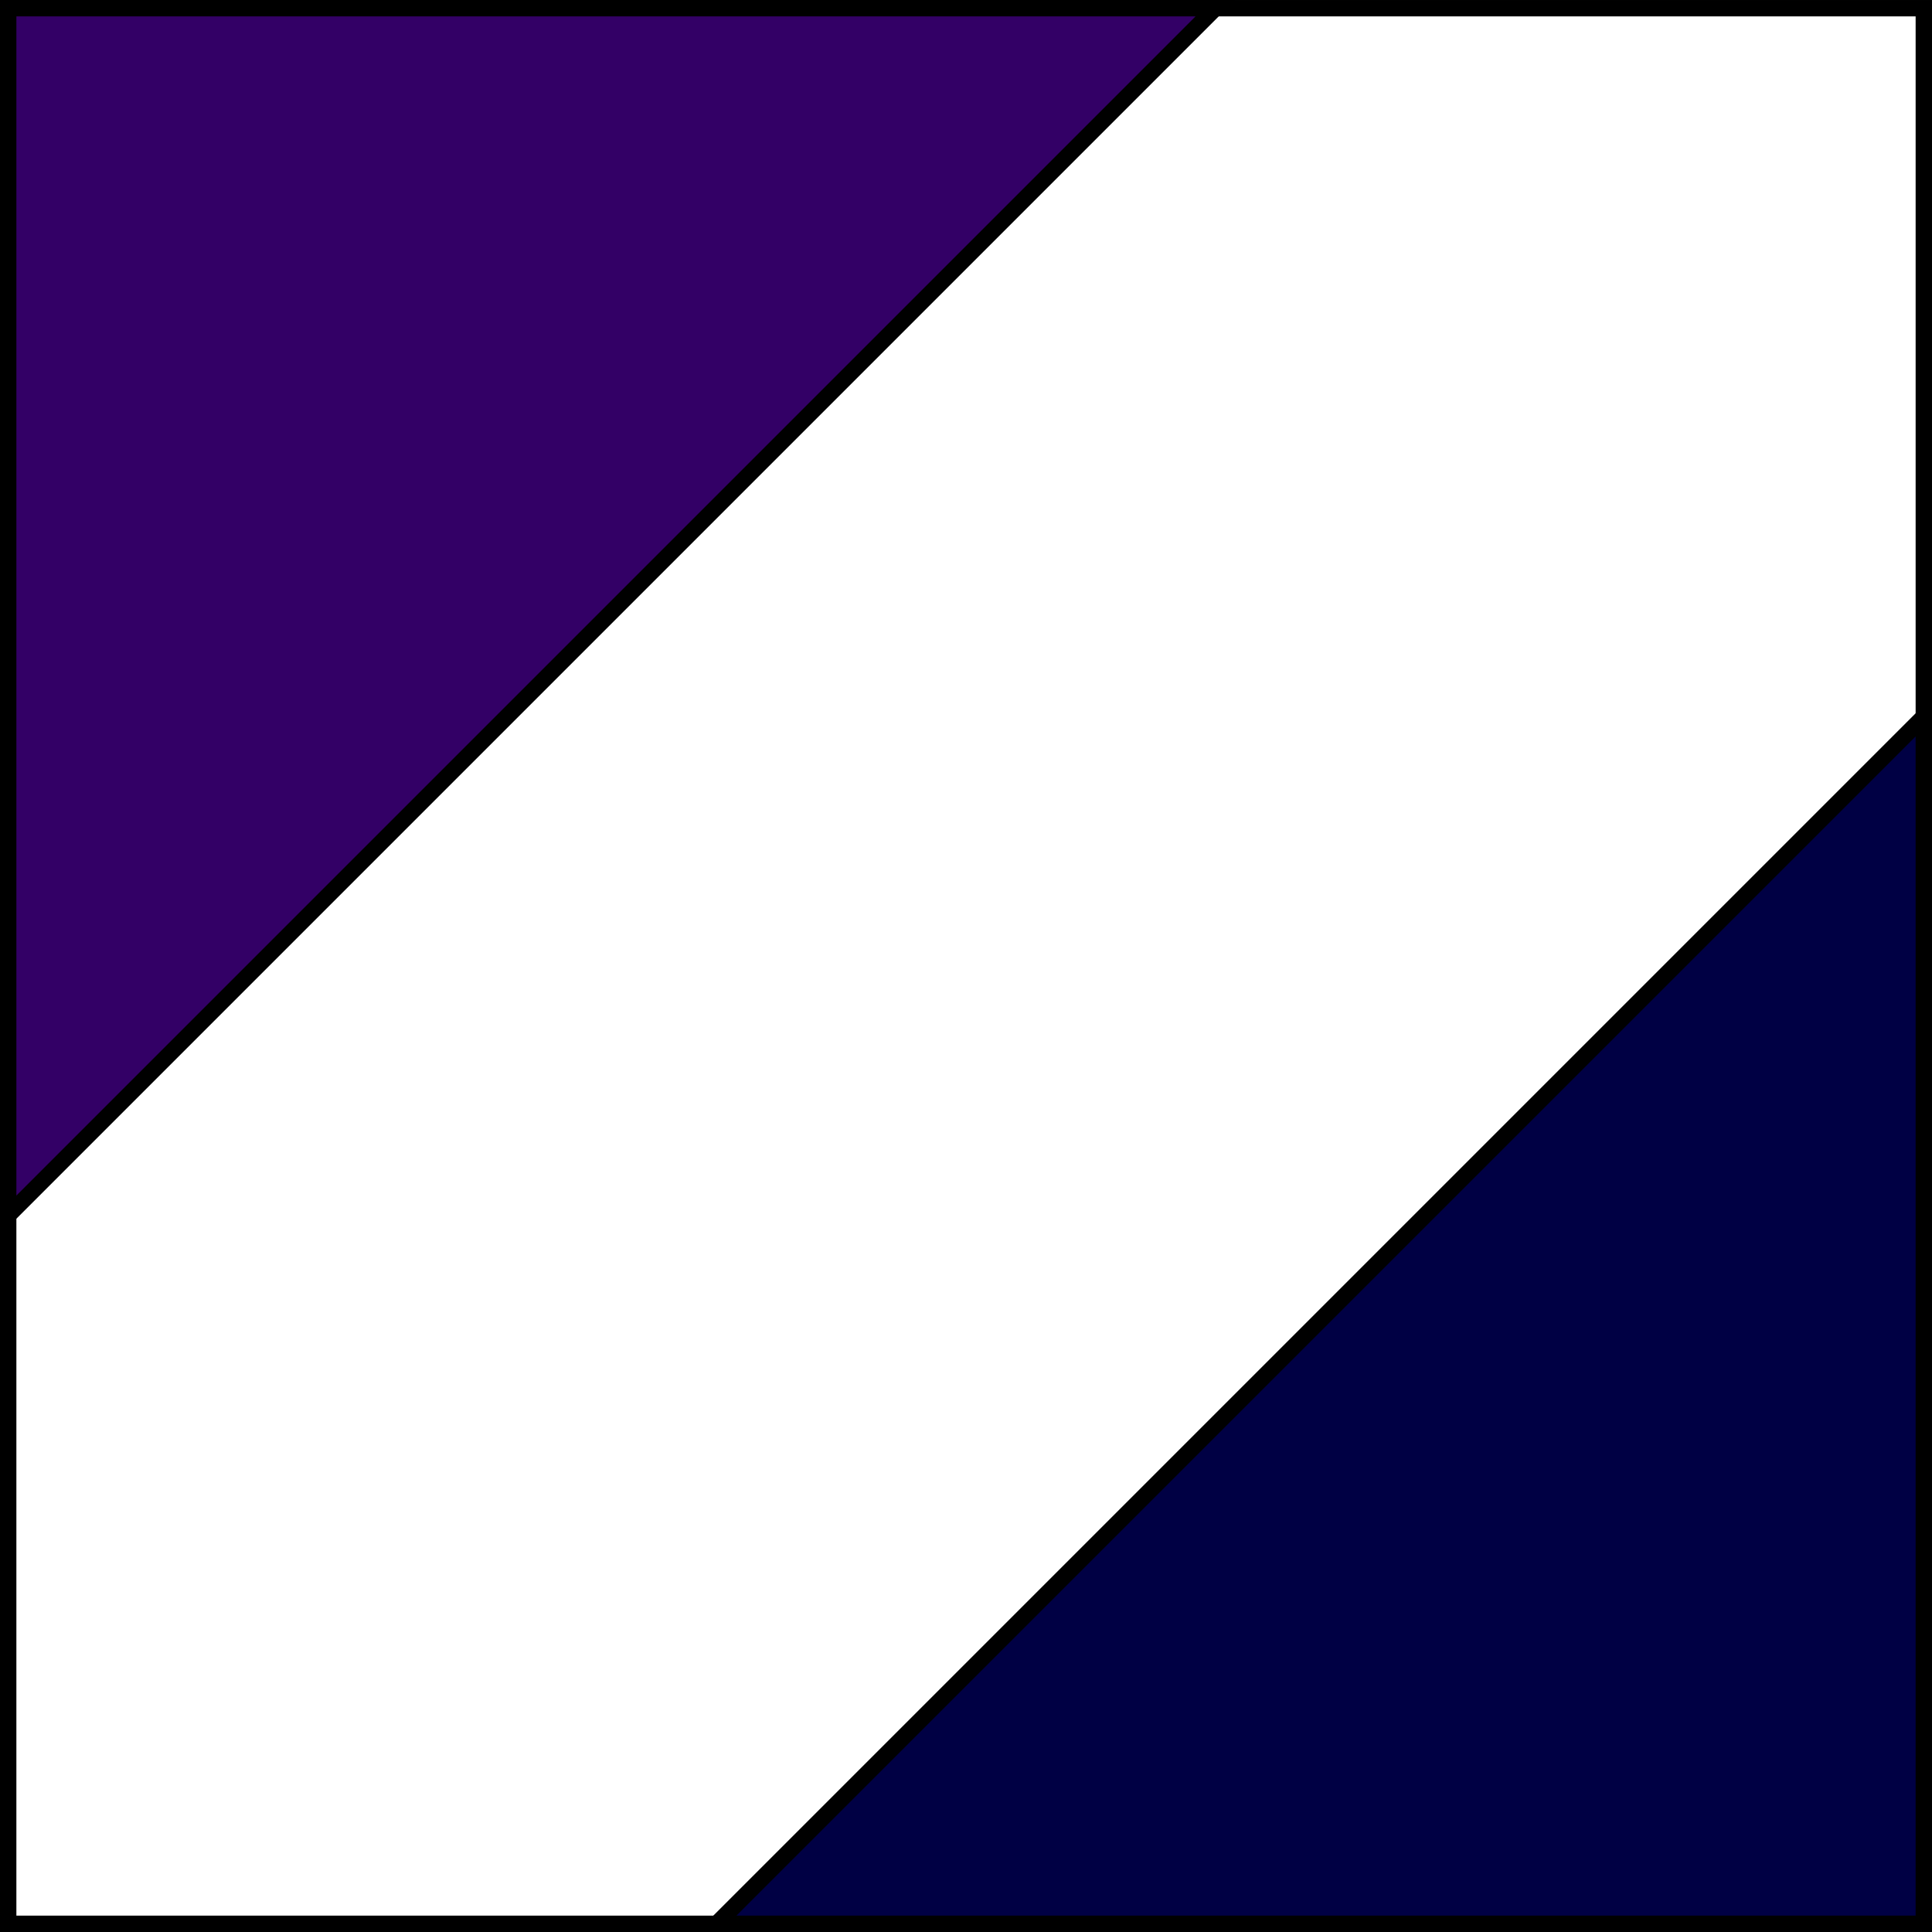
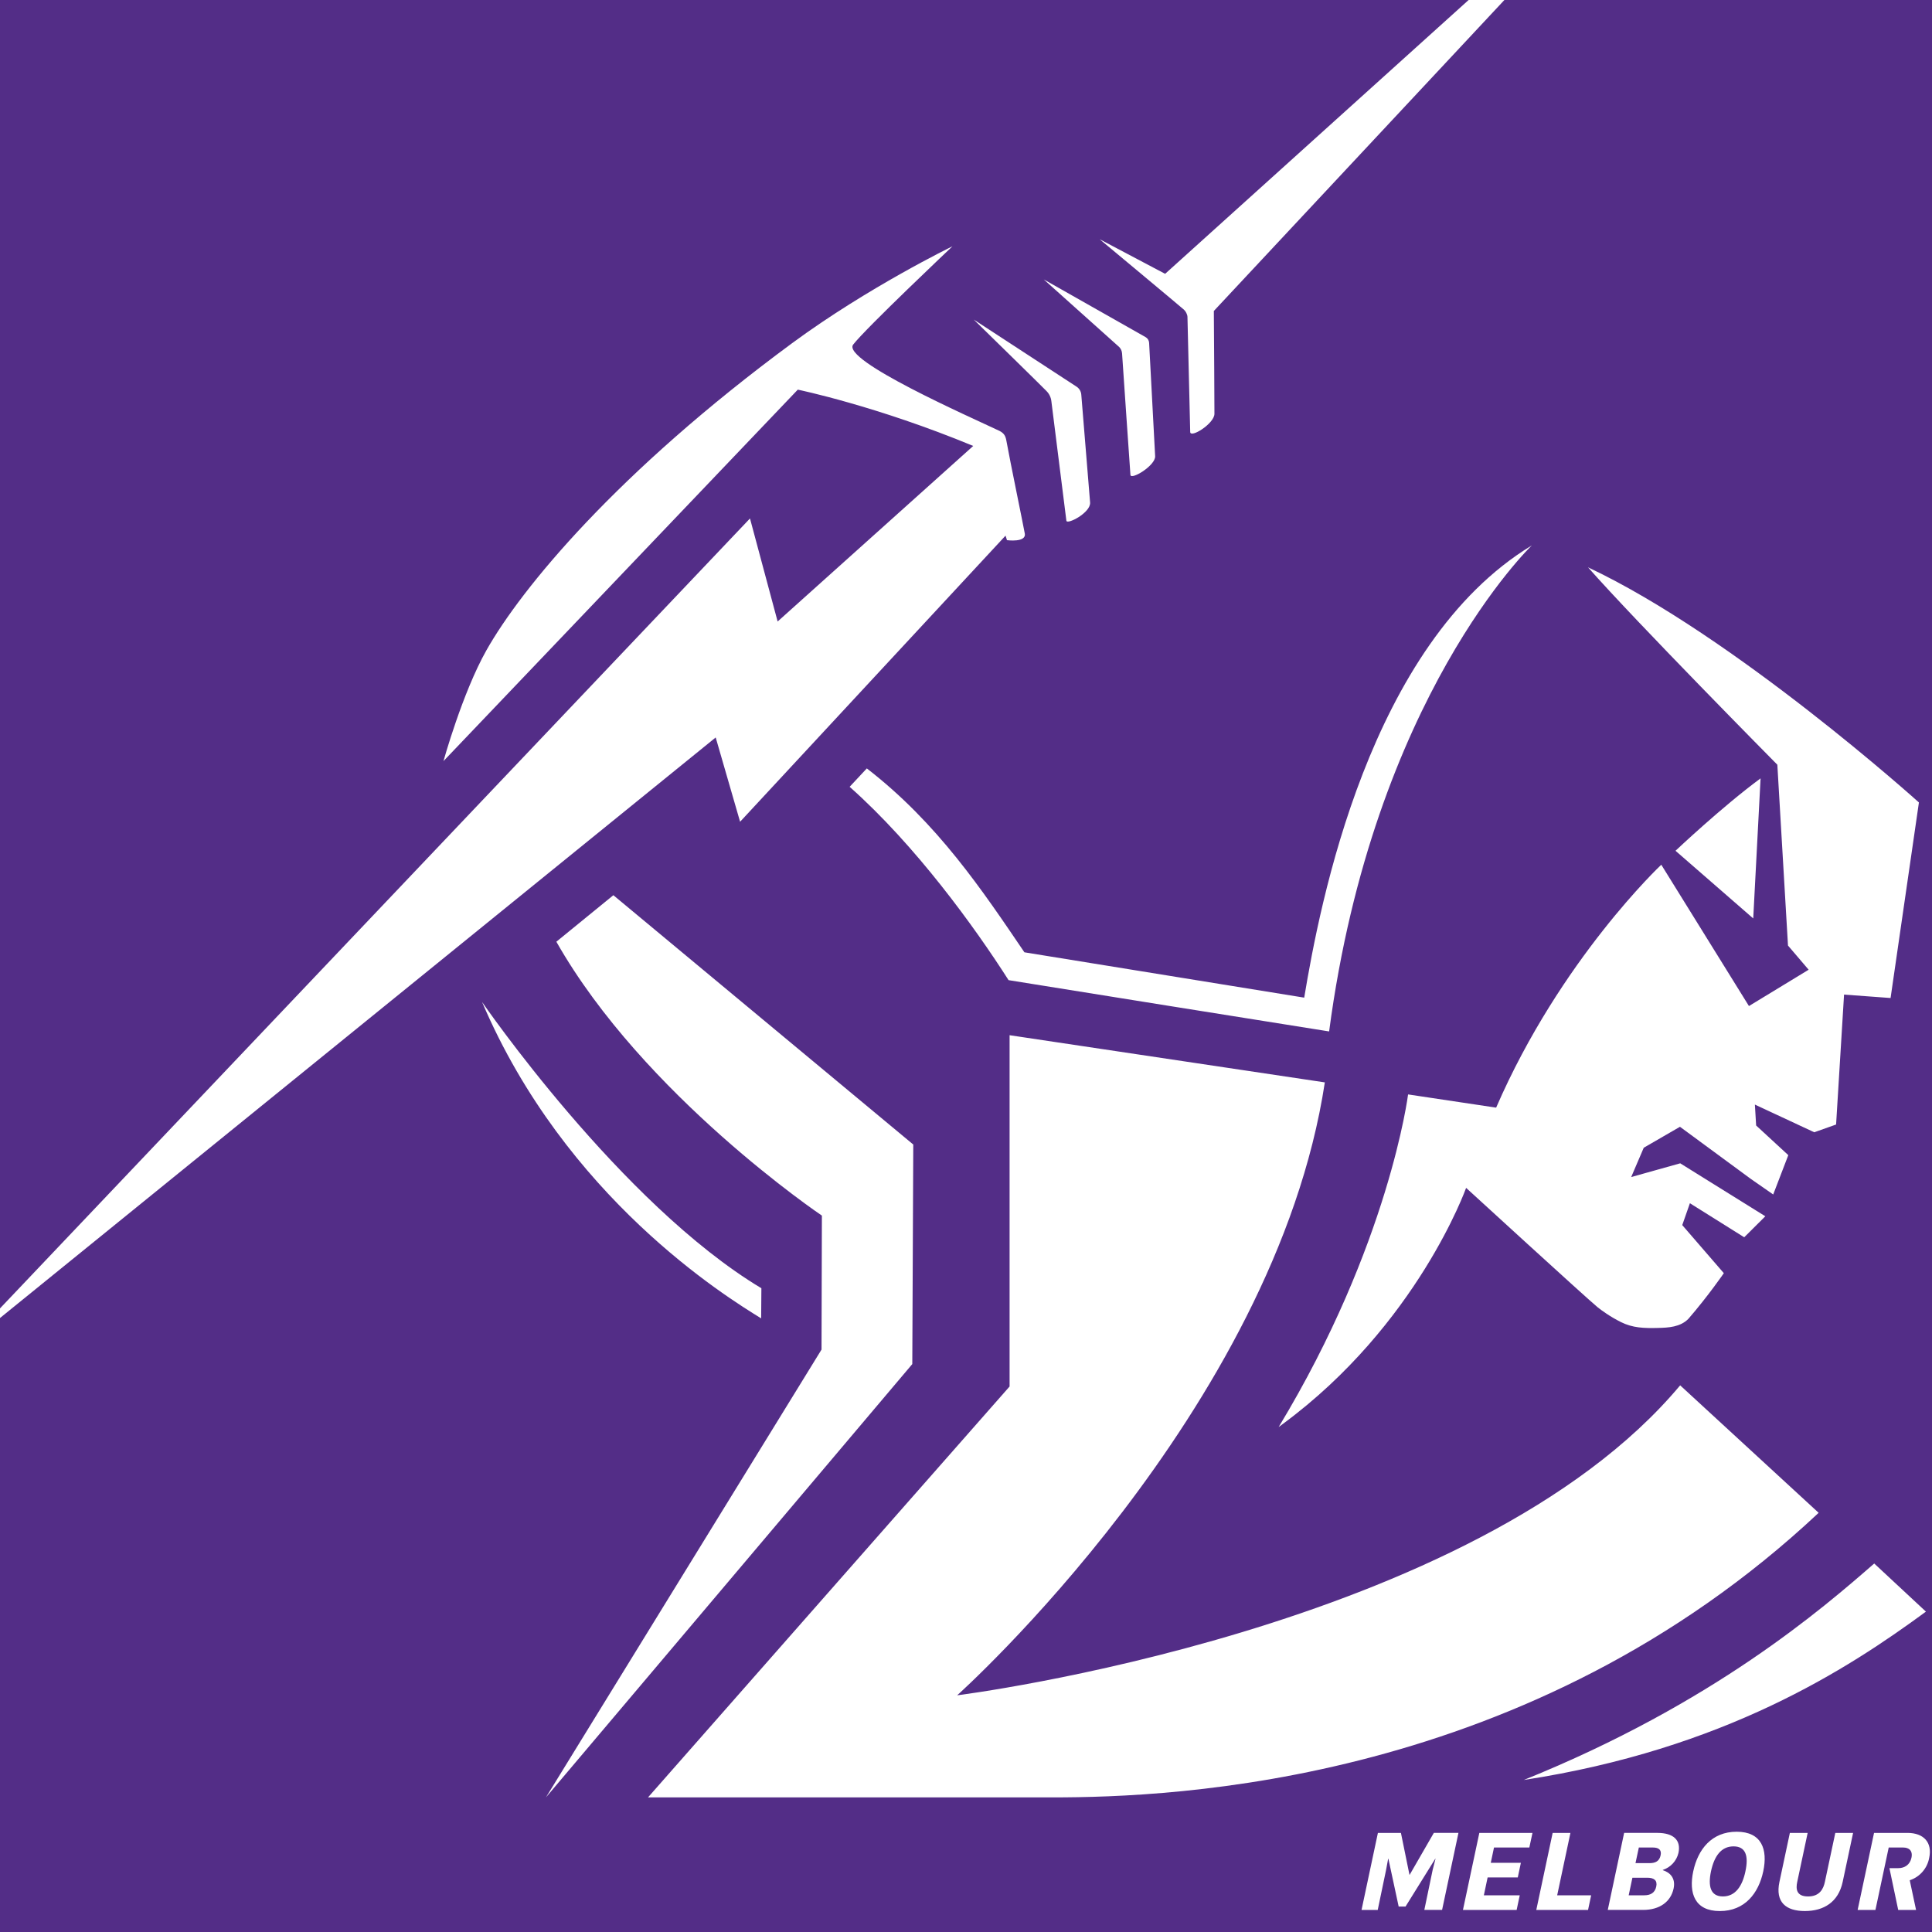
- <svg xmlns="http://www.w3.org/2000/svg" width="118" height="118" id="svg2160" version="1.0">
-   <defs id="defs2162" />
-   <g id="layer1" transform="translate(206.2143,-120.4097)">
-     <rect style="fill:#ffffff;fill-opacity:1;stroke:#000000;stroke-width:1;stroke-linecap:square;stroke-linejoin:miter;stroke-miterlimit:4;stroke-dasharray:none;stroke-opacity:1" id="rect2168" width="117" height="117" x="-205.714" y="120.91" />
-     <path style="fill:#330066;fill-opacity:1;fill-rule:evenodd;stroke:#000000;stroke-width:1;stroke-linecap:butt;stroke-linejoin:miter;stroke-miterlimit:4;stroke-dasharray:none;stroke-opacity:1" d="M -205.714,194.638 L -205.714,120.91 L -131.986,120.91 L -205.714,194.638 z " id="path3141" />
-     <path id="path4112" d="M -88.714,164.182 L -88.714,237.91 L -162.442,237.91 L -88.714,164.182 z " style="fill:#000044;fill-opacity:1;fill-rule:evenodd;stroke:#000000;stroke-width:1;stroke-linecap:butt;stroke-linejoin:miter;stroke-miterlimit:4;stroke-dasharray:none;stroke-opacity:1" />
+ <svg xmlns="http://www.w3.org/2000/svg" clip-rule="evenodd" fill-rule="evenodd" stroke-linejoin="round" stroke-miterlimit="1.414" viewBox="0 0 100 100" version="1.1" id="svg1">
+   <defs id="defs1" />
+   <g id="layer2">
+     <rect style="fill:#532d87;fill-rule:evenodd;stroke:#000000;fill-opacity:1" id="rect1" width="137.288" height="133.475" x="-15.254" y="-12.288" />
+   </g>
+   <g id="layer1">
+     <path d="m 34.252,101.328 -0.874,4.191 -5.273,-10e-4 c -0.757,0.005 -1.574,0.046 -1.978,0.276 -0.446,0.254 -0.569,0.587 -0.602,1.048 -0.145,2.022 8.125,0.956 7.723,6.622 -0.151,2.104 -1.024,4.07 -2.41,5.133 -1.628,1.249 -3.955,1.687 -6.394,1.71 h -6.388 l 0.88,-4.154 5.238,-0.003 c 0.636,0 2.056,0 2.643,-0.365 0.433,-0.269 0.809,-0.837 0.841,-1.283 0.031,-0.439 -0.322,-0.747 -0.891,-1.011 -2.08,-0.967 -7.047,-1.404 -6.726,-5.956 0.145,-2.04 0.894,-3.665 2.246,-4.646 1.501,-1.091 3.686,-1.52 5.838,-1.56 z m 30.828,1.969 c -1.016,-1.103 -2.451,-1.932 -4.673,-2.07 -6.95,-0.429 -10.887,4.546 -11.85,10.323 -0.724,4.34 0.894,7.829 6.12,8.152 2.732,0.17 5.09,-0.353 6.894,-1.576 2.782,-1.886 4.373,-5.241 4.957,-8.746 0.415,-2.497 -0.075,-4.59 -1.447,-6.083 z m -14.866,-1.969 -0.89,4.19 h -5.755 l 0.857,3.847 -2.096,9.982 h -5.318 l 2.901,-13.828 h -4.794 l 0.888,-4.19 z m 27.661,0 c 3.915,0 5.909,1.978 5.677,5.29 -0.171,2.472 -1.381,4.404 -3.931,5.615 l 1.493,7.114 h -5.35 l -2.074,-10.048 h 1.959 c 1.716,0 3.003,-0.429 3.171,-2.157 0.135,-1.396 -0.823,-1.903 -2.275,-1.903 h -3.7 l 0.798,4.064 -2.173,10.044 h -5.292 l 3.792,-18.018 z m 17.541,8.155 h 0.053 l 4.601,-8.156 h 6.839 l -3.793,18.02 h -5.315 l 1.866,-8.979 0.395,-1.433 h -0.055 l -6.117,9.608 H 92.314 l -1.978,-9.608 h -0.055 l -0.223,1.586 -1.812,8.826 h -5.292 l 3.79,-18.02 h 6.969 z m -34.247,-0.112 c -0.639,3.835 -2.346,6.205 -5.159,6.03 -1.804,-0.111 -2.492,-1.444 -2.093,-3.841 0.643,-3.86 2.348,-6.203 5.159,-6.03 1.804,0.111 2.497,1.419 2.093,3.841 z m 26.473,-12.513 c -0.241,1.138 0.078,2.058 1.375,2.058 1.295,0 2.008,-0.92 2.249,-2.058 0.241,-1.132 -0.081,-2.048 -1.376,-2.048 -1.297,0 -2.006,0.915 -2.247,2.048 z m 5.922,-1.987 -0.54,2.538 c -0.074,0.346 -0.059,0.751 0.562,0.751 0.609,0 0.795,-0.405 0.869,-0.751 l 0.54,-2.538 h 0.921 l -0.54,2.538 c -0.222,1.039 -0.973,1.506 -1.957,1.506 -0.99,0 -1.536,-0.467 -1.316,-1.506 l 0.54,-2.538 z m -13.199,0 h 0.92 l -0.686,3.23 h 1.759 l -0.161,0.757 h -2.679 z m 25.13,0 h 2.75 l -0.161,0.757 h -1.83 l -0.167,0.791 h 1.56 l -0.161,0.757 h -1.56 l -0.197,0.925 h 1.86 l -0.163,0.757 h -2.779 z m -6.765,0 c 0.849,0 1.294,0.504 1.125,1.289 a 1.499,1.499 0 0 1 -1.007,1.162 l 0.327,1.536 h -0.924 l -0.455,-2.163 h 0.457 c 0.322,0 0.603,-0.166 0.683,-0.535 0.08,-0.376 -0.135,-0.532 -0.42,-0.532 h -0.757 l -0.687,3.23 h -0.921 l 0.849,-3.987 z m -22.16,0 h 2.751 l -0.163,0.757 h -1.829 l -0.167,0.791 h 1.558 l -0.16,0.757 h -1.561 l -0.195,0.925 h 1.858 l -0.161,0.757 h -2.779 z m 26.421,2.487 h 0.012 l 0.192,-0.986 0.318,-1.501 h 0.838 l -0.847,3.987 h -0.896 l -1.097,-2.393 h -0.013 l -0.166,0.893 -0.319,1.501 h -0.84 l 0.849,-3.987 h 0.838 z M 85.779,94.87 c 0.856,0 1.236,0.386 1.098,1.036 A 1.217,1.217 0 0 1 86.068,96.786 l -0.003,0.013 c 0.401,0.129 0.67,0.432 0.56,0.951 -0.146,0.684 -0.721,1.107 -1.577,1.107 h -1.83 l 0.847,-3.987 z m -12.825,2.169 h 0.01 l 1.251,-2.169 h 1.274 l -0.847,3.987 H 73.723 L 74.154,96.786 74.302,96.207 h -0.012 l -1.54,2.476 H 72.395 L 71.863,96.207 h -0.012 l -0.108,0.58 -0.432,2.071 h -0.838 l 0.847,-3.987 h 1.192 z M 90.344,96.857 c -0.164,0.781 -0.528,1.302 -1.168,1.302 -0.637,0 -0.779,-0.522 -0.615,-1.302 0.169,-0.785 0.528,-1.289 1.166,-1.289 0.64,0 0.785,0.504 0.616,1.289 z m -5.083,0.334 H 84.493 l -0.192,0.909 h 0.804 c 0.315,0 0.551,-0.117 0.622,-0.451 0.069,-0.324 -0.114,-0.458 -0.466,-0.458 z m 0.291,-1.564 h -0.726 l -0.173,0.809 h 0.726 c 0.318,0 0.512,-0.111 0.574,-0.405 0.058,-0.271 -0.083,-0.404 -0.401,-0.404 z M 47.271,59.241 31.748,46.336 28.797,48.743 c 4.518,7.965 13.744,14.176 13.744,14.176 l -0.019,6.935 -14.265,23.179 18.963,-22.429 z m 7.204,33.792 H 33.541 L 52.256,71.765 V 53.582 l 16.317,2.442 C 65.981,73.048 49.542,87.749 49.542,87.749 c 0,0 26.81,-3.356 37.423,-16.044 l 7.168,6.598 C 79.162,92.345 60.774,93.033 54.475,93.033 Z M 78.867,92.132 C 89.242,90.54 95.616,86.407 99.686,83.418 l -2.676,-2.491 c -2.663,2.317 -8.326,7.248 -18.142,11.206 z m 13.128,-52.549 0.551,9.358 1.069,1.252 -3.09,1.88 -4.537,-7.315 c 0,0 -5.22,4.902 -8.548,12.573 l -4.558,-0.684 c 0,0 -0.977,7.764 -6.7,17.218 0.069,-0.049 0.136,-0.101 0.203,-0.151 6.982,-5.145 9.501,-12.23 9.501,-12.23 0,0 6.236,5.712 6.802,6.175 0.2,0.161 0.643,0.488 1.208,0.77 0.609,0.305 1.197,0.324 1.925,0.305 0.529,-0.013 1.15,-0.04 1.574,-0.476 1.019,-1.177 1.83,-2.359 1.83,-2.359 l -2.152,-2.488 0.396,-1.132 2.812,1.762 1.092,-1.087 -4.405,-2.741 -2.538,0.711 0.65,-1.517 1.875,-1.085 3.671,2.701 1.155,0.803 0.781,-2.036 -1.665,-1.535 -0.064,-1.082 3.072,1.433 1.131,-0.401 0.412,-6.725 2.408,0.177 1.467,-10.122 c 0,0 -9.531,-8.594 -17.128,-12.171 2.516,2.856 9.8,10.218 9.8,10.218 z M 38.819,26.835 -2.056,69.888 37.044,38.171 l 1.263,4.363 13.74,-14.809 0.074,0.234 c 0,0 1.007,0.136 0.922,-0.343 -0.087,-0.488 -0.757,-3.72 -0.954,-4.811 -0.041,-0.229 -0.111,-0.377 -0.358,-0.503 -1.505,-0.714 -8.197,-3.659 -7.569,-4.469 0.67,-0.863 5.137,-5.084 5.137,-5.084 0,0 -4.361,2.114 -8.298,5.013 -9.07,6.684 -14.019,12.696 -15.824,15.897 -1.243,2.201 -2.223,5.736 -2.223,5.736 L 41.294,20.168 c 0,0 4.077,0.84 9.08,2.914 L 40.25,32.169 Z m 0.59,39.844 C 32.113,62.299 24.951,51.861 24.951,51.861 29.273,61.998 37.574,67.114 39.397,68.238 Z M 68.795,53.388 C 71.085,36.063 79.287,28.231 79.287,28.231 70.864,33.337 68.306,46.817 67.506,51.638 L 53.023,49.291 c -2.166,-3.19 -4.488,-6.684 -8.156,-9.518 l -0.89,0.952 c 3.421,3.037 6.477,7.266 8.226,10.007 0.745,0.126 16.297,2.611 16.593,2.655 z M 91.127,40.288 c -1.997,1.472 -4.403,3.748 -4.403,3.748 l 4.023,3.502 z M 54.152,20.227 a 0.878,0.878 0 0 1 0.268,0.551 c 0.163,1.298 0.751,5.987 0.776,6.175 0.03,0.219 1.271,-0.417 1.227,-0.946 -0.035,-0.452 -0.361,-4.437 -0.454,-5.557 A 0.546,0.546 0 0 0 55.705,20.002 c -0.126,-0.078 -5.304,-3.461 -5.304,-3.461 0,0 3.629,3.55 3.752,3.686 z m 3.926,-1.934 c 0.075,1.087 0.411,6.032 0.433,6.286 0.024,0.287 1.299,-0.479 1.279,-0.964 -0.021,-0.433 -0.259,-4.88 -0.312,-5.873 A 0.362,0.362 0 0 0 59.296,17.449 C 59.186,17.383 54.025,14.463 54.025,14.463 l 3.904,3.498 a 0.517,0.517 0 0 1 0.149,0.333 z m 3.385,-1.877 0.142,5.943 c 0.01,0.34 1.251,-0.435 1.254,-0.939 0.003,-0.401 -0.021,-3.904 -0.031,-5.324 L 87.816,-10.648 60.307,14.173 56.917,12.382 c 0,0 4.289,3.572 4.367,3.65 0.081,0.075 0.177,0.232 0.18,0.384 z" fill="#ffffff" fill-rule="nonzero" id="path1" style="stroke-width:1.478" />
  </g>
</svg>
